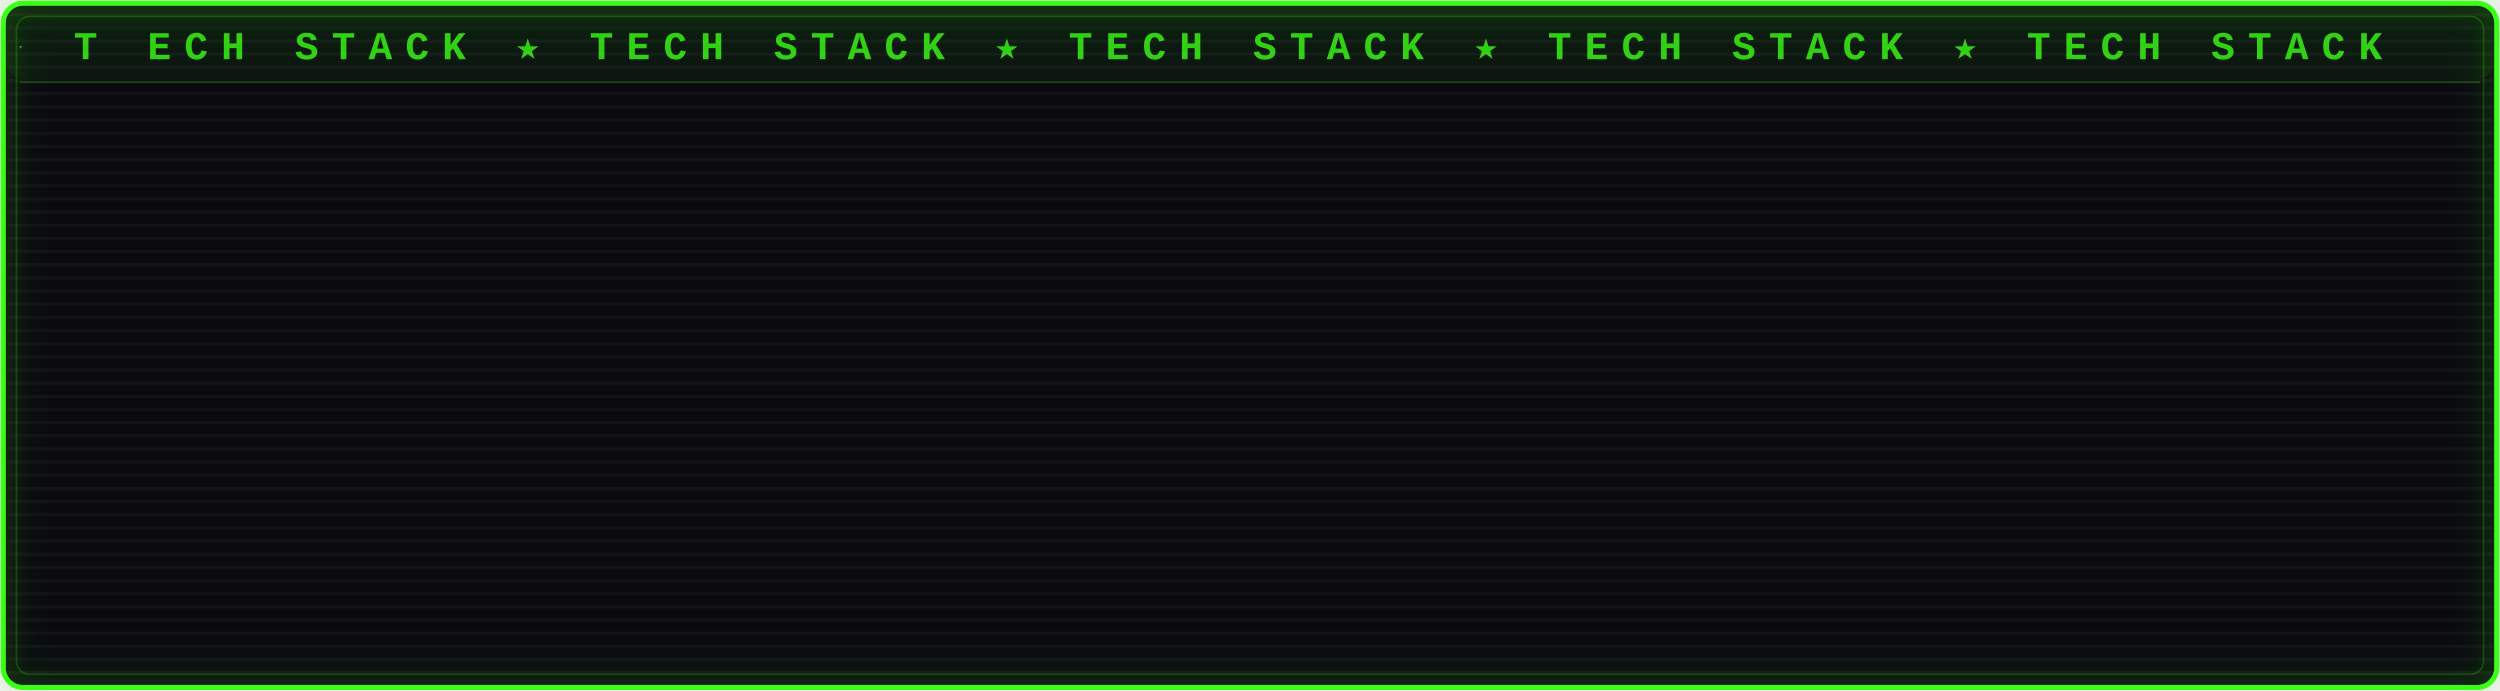
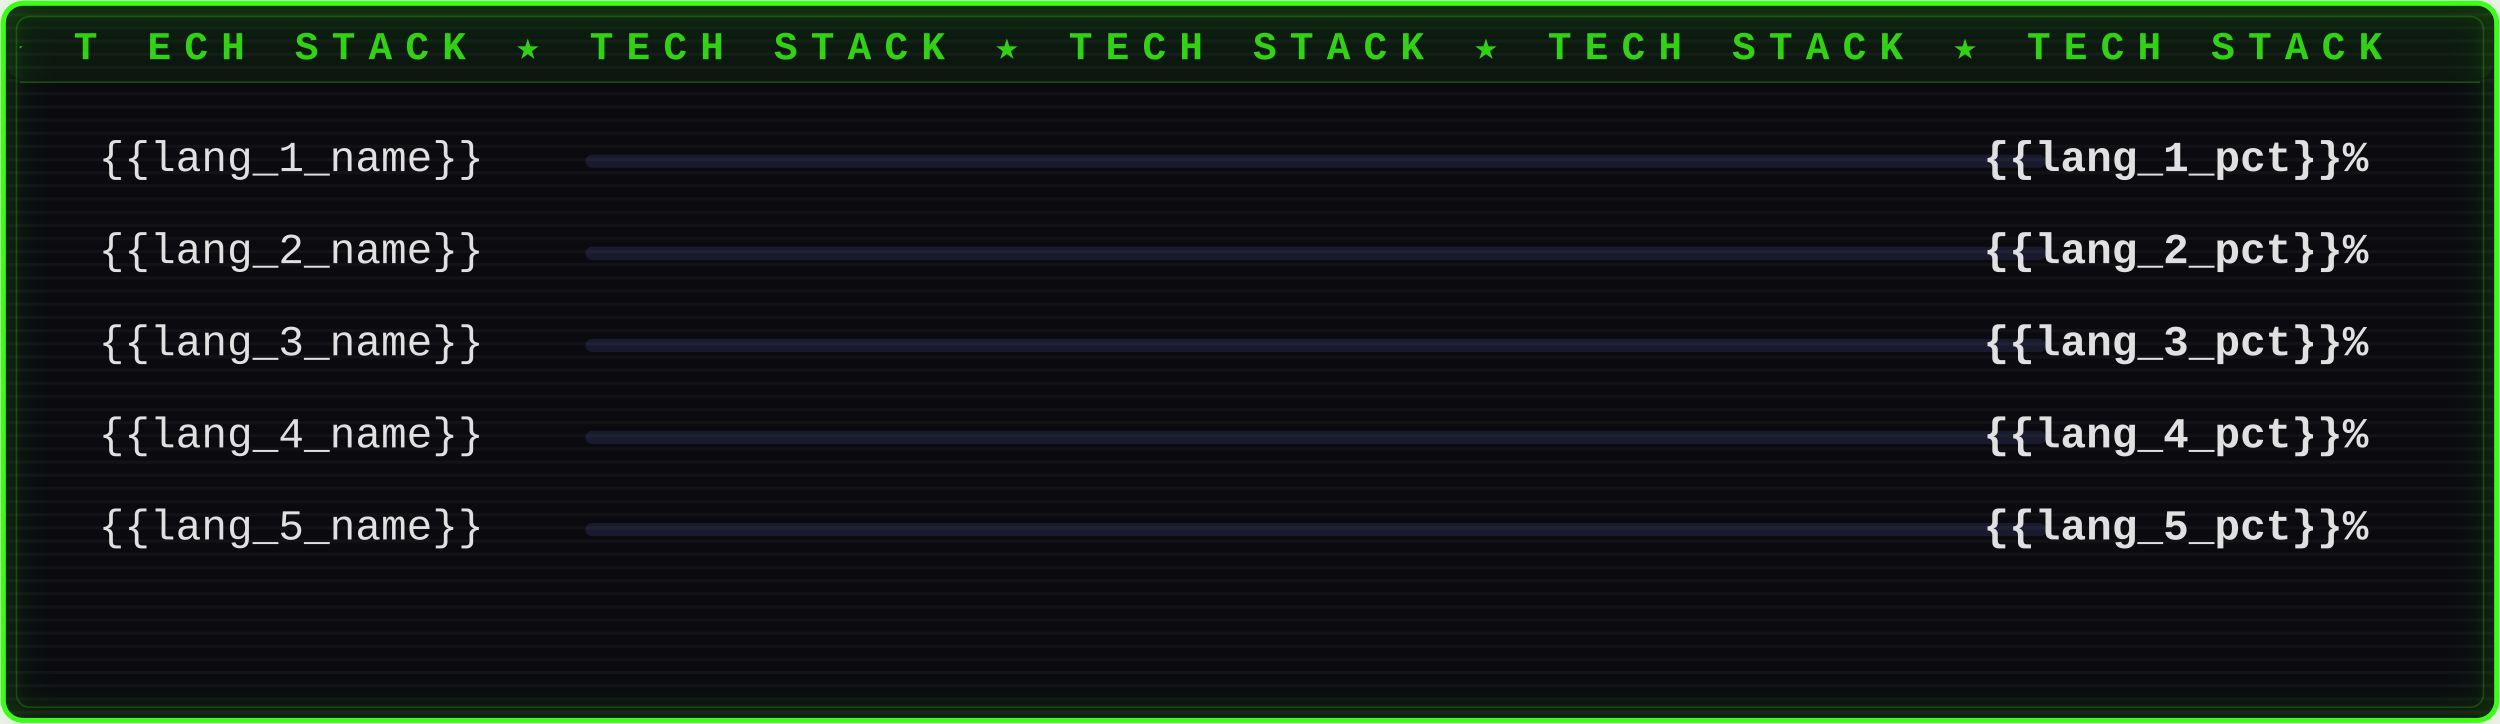
- <svg xmlns="http://www.w3.org/2000/svg" viewBox="0 0 760 210" width="760" height="210">
+ <svg xmlns="http://www.w3.org/2000/svg" viewBox="0 0 760 220" width="760" height="220">
  <style>
    .marquee { font-family: 'Courier New', Courier, monospace; font-weight: bold; letter-spacing: 4px; text-transform: uppercase; }
    .body    { font-family: ui-monospace, 'SFMono-Regular', Consolas, 'Liberation Mono', Menlo, monospace; }
-     @keyframes fadeSlideIn {
-       from { opacity: 0; transform: translateY(4px); }
-       to   { opacity: 1; transform: translateY(0); }
-     }
-     .row { opacity: 0; animation: fadeSlideIn 1.5s ease-out infinite; }
-     .r1 { animation-delay: 0.05s; } .r2 { animation-delay: 0.15s; }
-     .r3 { animation-delay: 0.25s; } .r4 { animation-delay: 0.35s; }
-     .r5 { animation-delay: 0.45s; }
  </style>
  <defs>
    <filter id="glow" x="-50%" y="-50%" width="200%" height="200%">
      <feGaussianBlur in="SourceGraphic" stdDeviation="3" result="b1" />
      <feGaussianBlur in="SourceGraphic" stdDeviation="6" result="b2" />
      <feMerge>
        <feMergeNode in="b2" />
        <feMergeNode in="b1" />
        <feMergeNode in="SourceGraphic" />
      </feMerge>
    </filter>
    <filter id="barGlow" x="-5%" y="-100%" width="110%" height="300%">
      <feGaussianBlur in="SourceGraphic" stdDeviation="2.5" result="b" />
      <feMerge>
        <feMergeNode in="b" />
        <feMergeNode in="SourceGraphic" />
      </feMerge>
    </filter>
    <pattern id="scan" patternUnits="userSpaceOnUse" width="760" height="4">
      <rect width="760" height="1" fill="white" />
    </pattern>
    <clipPath id="mClip">
      <rect x="6" y="3" width="748" height="20" />
    </clipPath>
  </defs>
-   <rect x="1" y="1" width="758" height="208" rx="6" ry="6" fill="#0a0a0f" />
-   <rect x="1" y="1" width="758" height="208" rx="6" ry="6" fill="none" stroke="#39ff14" stroke-width="1.5" filter="url(#glow)" opacity="0.5" />
-   <rect x="1" y="1" width="758" height="208" rx="6" ry="6" fill="none" stroke="#39ff14" stroke-width="1.5" />
-   <rect x="5" y="5" width="750" height="200" rx="4" ry="4" fill="none" stroke="#39ff14" stroke-width="0.5" opacity="0.2" />
+   <rect x="1" y="1" width="758" height="218" rx="6" ry="6" fill="#0a0a0f" />
+   <rect x="1" y="1" width="758" height="218" rx="6" ry="6" fill="none" stroke="#39ff14" stroke-width="1.5" filter="url(#glow)" opacity="0.5" />
+   <rect x="1" y="1" width="758" height="218" rx="6" ry="6" fill="none" stroke="#39ff14" stroke-width="1.5" />
+   <rect x="5" y="5" width="750" height="210" rx="4" ry="4" fill="none" stroke="#39ff14" stroke-width="0.5" opacity="0.2" />
  <rect x="2" y="2" width="756" height="22" rx="5" fill="#39ff14" opacity="0.06" />
  <line x1="6" y1="25" x2="754" y2="25" stroke="#39ff14" stroke-width="0.5" opacity="0.25" />
  <g clip-path="url(#mClip)">
    <g>
      <animateTransform attributeName="transform" type="translate" from="0 0" to="-760 0" dur="12s" repeatCount="indefinite" />
-       <text x="0" y="18" class="marquee" fill="#39ff14" font-size="12" opacity="0.8">★ T ECH STACK ★ TECH STACK ★ TECH STACK ★ TECH STACK ★ TECH STACK</text>
-       <text x="760" y="18" class="marquee" fill="#39ff14" font-size="12" opacity="0.8">★ TECH STACK ★ TECH STACK ★ TECH STACK ★ TECH STACK ★ TECH STACK ★ TECH STACK</text>
+       <text x="0" y="18" class="marquee" fill="#39ff14" font-size="12" opacity="0.8">★ T ECH STACK ★ TECH STACK ★ TECH STACK ★ TECH STACK ★ TECH STACK </text>
+       <text x="760" y="18" class="marquee" fill="#39ff14" font-size="12" opacity="0.8">★ TECH STACK ★ TECH STACK ★ TECH STACK ★ TECH STACK ★ TECH STACK ★ TECH STACK ★ TECH STACK </text>
    </g>
  </g>
-   <g class="row r1">
-     <text x="30" y="53" class="body" fill="#e0e0e0" font-size="18">{{lang_1_name}}</text>
-     <line x1="220" y1="49" x2="600" y2="49" stroke="#1a1a2e" stroke-width="4" stroke-linecap="round" />
-     <line x1="220" y1="49" x2="600" y2="49" stroke="{{lang_1_color}}" stroke-width="3" stroke-linecap="round" stroke-dasharray="380" stroke-dashoffset="{{lang_1_dashoffset}}" filter="url(#barGlow)" />
-     <text x="720" y="53" class="body" fill="#e0e0e0" font-size="18" font-weight="bold" text-anchor="end">{{lang_1_pct}}%</text>
-   </g>
-   <g class="row r2">
-     <text x="30" y="77" class="body" fill="#e0e0e0" font-size="18">{{lang_2_name}}</text>
-     <line x1="220" y1="73" x2="600" y2="73" stroke="#1a1a2e" stroke-width="4" stroke-linecap="round" />
-     <line x1="220" y1="73" x2="600" y2="73" stroke="{{lang_2_color}}" stroke-width="3" stroke-linecap="round" stroke-dasharray="380" stroke-dashoffset="{{lang_2_dashoffset}}" filter="url(#barGlow)" />
-     <text x="720" y="77" class="body" fill="#e0e0e0" font-size="18" font-weight="bold" text-anchor="end">{{lang_2_pct}}%</text>
-   </g>
-   <g class="row r3">
-     <text x="30" y="101" class="body" fill="#e0e0e0" font-size="18">{{lang_3_name}}</text>
-     <line x1="220" y1="97" x2="600" y2="97" stroke="#1a1a2e" stroke-width="4" stroke-linecap="round" />
-     <line x1="220" y1="97" x2="600" y2="97" stroke="{{lang_3_color}}" stroke-width="3" stroke-linecap="round" stroke-dasharray="380" stroke-dashoffset="{{lang_3_dashoffset}}" filter="url(#barGlow)" />
-     <text x="720" y="101" class="body" fill="#e0e0e0" font-size="18" font-weight="bold" text-anchor="end">{{lang_3_pct}}%</text>
-   </g>
-   <g class="row r4">
-     <text x="30" y="125" class="body" fill="#e0e0e0" font-size="18">{{lang_4_name}}</text>
-     <line x1="220" y1="121" x2="600" y2="121" stroke="#1a1a2e" stroke-width="4" stroke-linecap="round" />
-     <line x1="220" y1="121" x2="600" y2="121" stroke="{{lang_4_color}}" stroke-width="3" stroke-linecap="round" stroke-dasharray="380" stroke-dashoffset="{{lang_4_dashoffset}}" filter="url(#barGlow)" />
-     <text x="720" y="125" class="body" fill="#e0e0e0" font-size="18" font-weight="bold" text-anchor="end">{{lang_4_pct}}%</text>
-   </g>
-   <g class="row r5">
-     <text x="30" y="149" class="body" fill="#e0e0e0" font-size="18">{{lang_5_name}}</text>
-     <line x1="220" y1="145" x2="600" y2="145" stroke="#1a1a2e" stroke-width="4" stroke-linecap="round" />
-     <line x1="220" y1="145" x2="600" y2="145" stroke="{{lang_5_color}}" stroke-width="3" stroke-linecap="round" stroke-dasharray="380" stroke-dashoffset="{{lang_5_dashoffset}}" filter="url(#barGlow)" />
-     <text x="720" y="149" class="body" fill="#e0e0e0" font-size="18" font-weight="bold" text-anchor="end">{{lang_5_pct}}%</text>
-   </g>
-   <rect x="2" y="2" width="756" height="206" rx="5" fill="url(#scan)" opacity="0.035" />
+   <text x="30" y="52" class="body" fill="#e0e0e0" font-size="13">{{lang_1_name}}</text>
+   <line x1="180" y1="49" x2="620" y2="49" stroke="#1a1a2e" stroke-width="4" stroke-linecap="round" />
+   <line x1="180" y1="49" x2="620" y2="49" stroke="{{lang_1_color}}" stroke-width="3" stroke-linecap="round" stroke-dasharray="440" stroke-dashoffset="440" filter="url(#barGlow)">
+     <animate attributeName="stroke-dashoffset" from="440" to="{{lang_1_dashoffset}}" dur="1s" fill="freeze" begin="0s" calcMode="spline" keySplines="0.25 0.1 0.25 1" />
+   </line>
+   <text x="720" y="52" class="body" fill="#e0e0e0" font-size="13" font-weight="bold" text-anchor="end">{{lang_1_pct}}%</text>
+   <text x="30" y="80" class="body" fill="#e0e0e0" font-size="13">{{lang_2_name}}</text>
+   <line x1="180" y1="77" x2="620" y2="77" stroke="#1a1a2e" stroke-width="4" stroke-linecap="round" />
+   <line x1="180" y1="77" x2="620" y2="77" stroke="{{lang_2_color}}" stroke-width="3" stroke-linecap="round" stroke-dasharray="440" stroke-dashoffset="440" filter="url(#barGlow)">
+     <animate attributeName="stroke-dashoffset" from="440" to="{{lang_2_dashoffset}}" dur="1s" fill="freeze" begin="0.15s" calcMode="spline" keySplines="0.25 0.1 0.25 1" />
+   </line>
+   <text x="720" y="80" class="body" fill="#e0e0e0" font-size="13" font-weight="bold" text-anchor="end">{{lang_2_pct}}%</text>
+   <text x="30" y="108" class="body" fill="#e0e0e0" font-size="13">{{lang_3_name}}</text>
+   <line x1="180" y1="105" x2="620" y2="105" stroke="#1a1a2e" stroke-width="4" stroke-linecap="round" />
+   <line x1="180" y1="105" x2="620" y2="105" stroke="{{lang_3_color}}" stroke-width="3" stroke-linecap="round" stroke-dasharray="440" stroke-dashoffset="440" filter="url(#barGlow)">
+     <animate attributeName="stroke-dashoffset" from="440" to="{{lang_3_dashoffset}}" dur="1s" fill="freeze" begin="0.3s" calcMode="spline" keySplines="0.25 0.1 0.25 1" />
+   </line>
+   <text x="720" y="108" class="body" fill="#e0e0e0" font-size="13" font-weight="bold" text-anchor="end">{{lang_3_pct}}%</text>
+   <text x="30" y="136" class="body" fill="#e0e0e0" font-size="13">{{lang_4_name}}</text>
+   <line x1="180" y1="133" x2="620" y2="133" stroke="#1a1a2e" stroke-width="4" stroke-linecap="round" />
+   <line x1="180" y1="133" x2="620" y2="133" stroke="{{lang_4_color}}" stroke-width="3" stroke-linecap="round" stroke-dasharray="440" stroke-dashoffset="440" filter="url(#barGlow)">
+     <animate attributeName="stroke-dashoffset" from="440" to="{{lang_4_dashoffset}}" dur="1s" fill="freeze" begin="0.45s" calcMode="spline" keySplines="0.25 0.1 0.25 1" />
+   </line>
+   <text x="720" y="136" class="body" fill="#e0e0e0" font-size="13" font-weight="bold" text-anchor="end">{{lang_4_pct}}%</text>
+   <text x="30" y="164" class="body" fill="#e0e0e0" font-size="13">{{lang_5_name}}</text>
+   <line x1="180" y1="161" x2="620" y2="161" stroke="#1a1a2e" stroke-width="4" stroke-linecap="round" />
+   <line x1="180" y1="161" x2="620" y2="161" stroke="{{lang_5_color}}" stroke-width="3" stroke-linecap="round" stroke-dasharray="440" stroke-dashoffset="440" filter="url(#barGlow)">
+     <animate attributeName="stroke-dashoffset" from="440" to="{{lang_5_dashoffset}}" dur="1s" fill="freeze" begin="0.6s" calcMode="spline" keySplines="0.25 0.1 0.25 1" />
+   </line>
+   <text x="720" y="164" class="body" fill="#e0e0e0" font-size="13" font-weight="bold" text-anchor="end">{{lang_5_pct}}%</text>
+   <rect x="2" y="2" width="756" height="216" rx="5" fill="url(#scan)" opacity="0.035" />
</svg>
